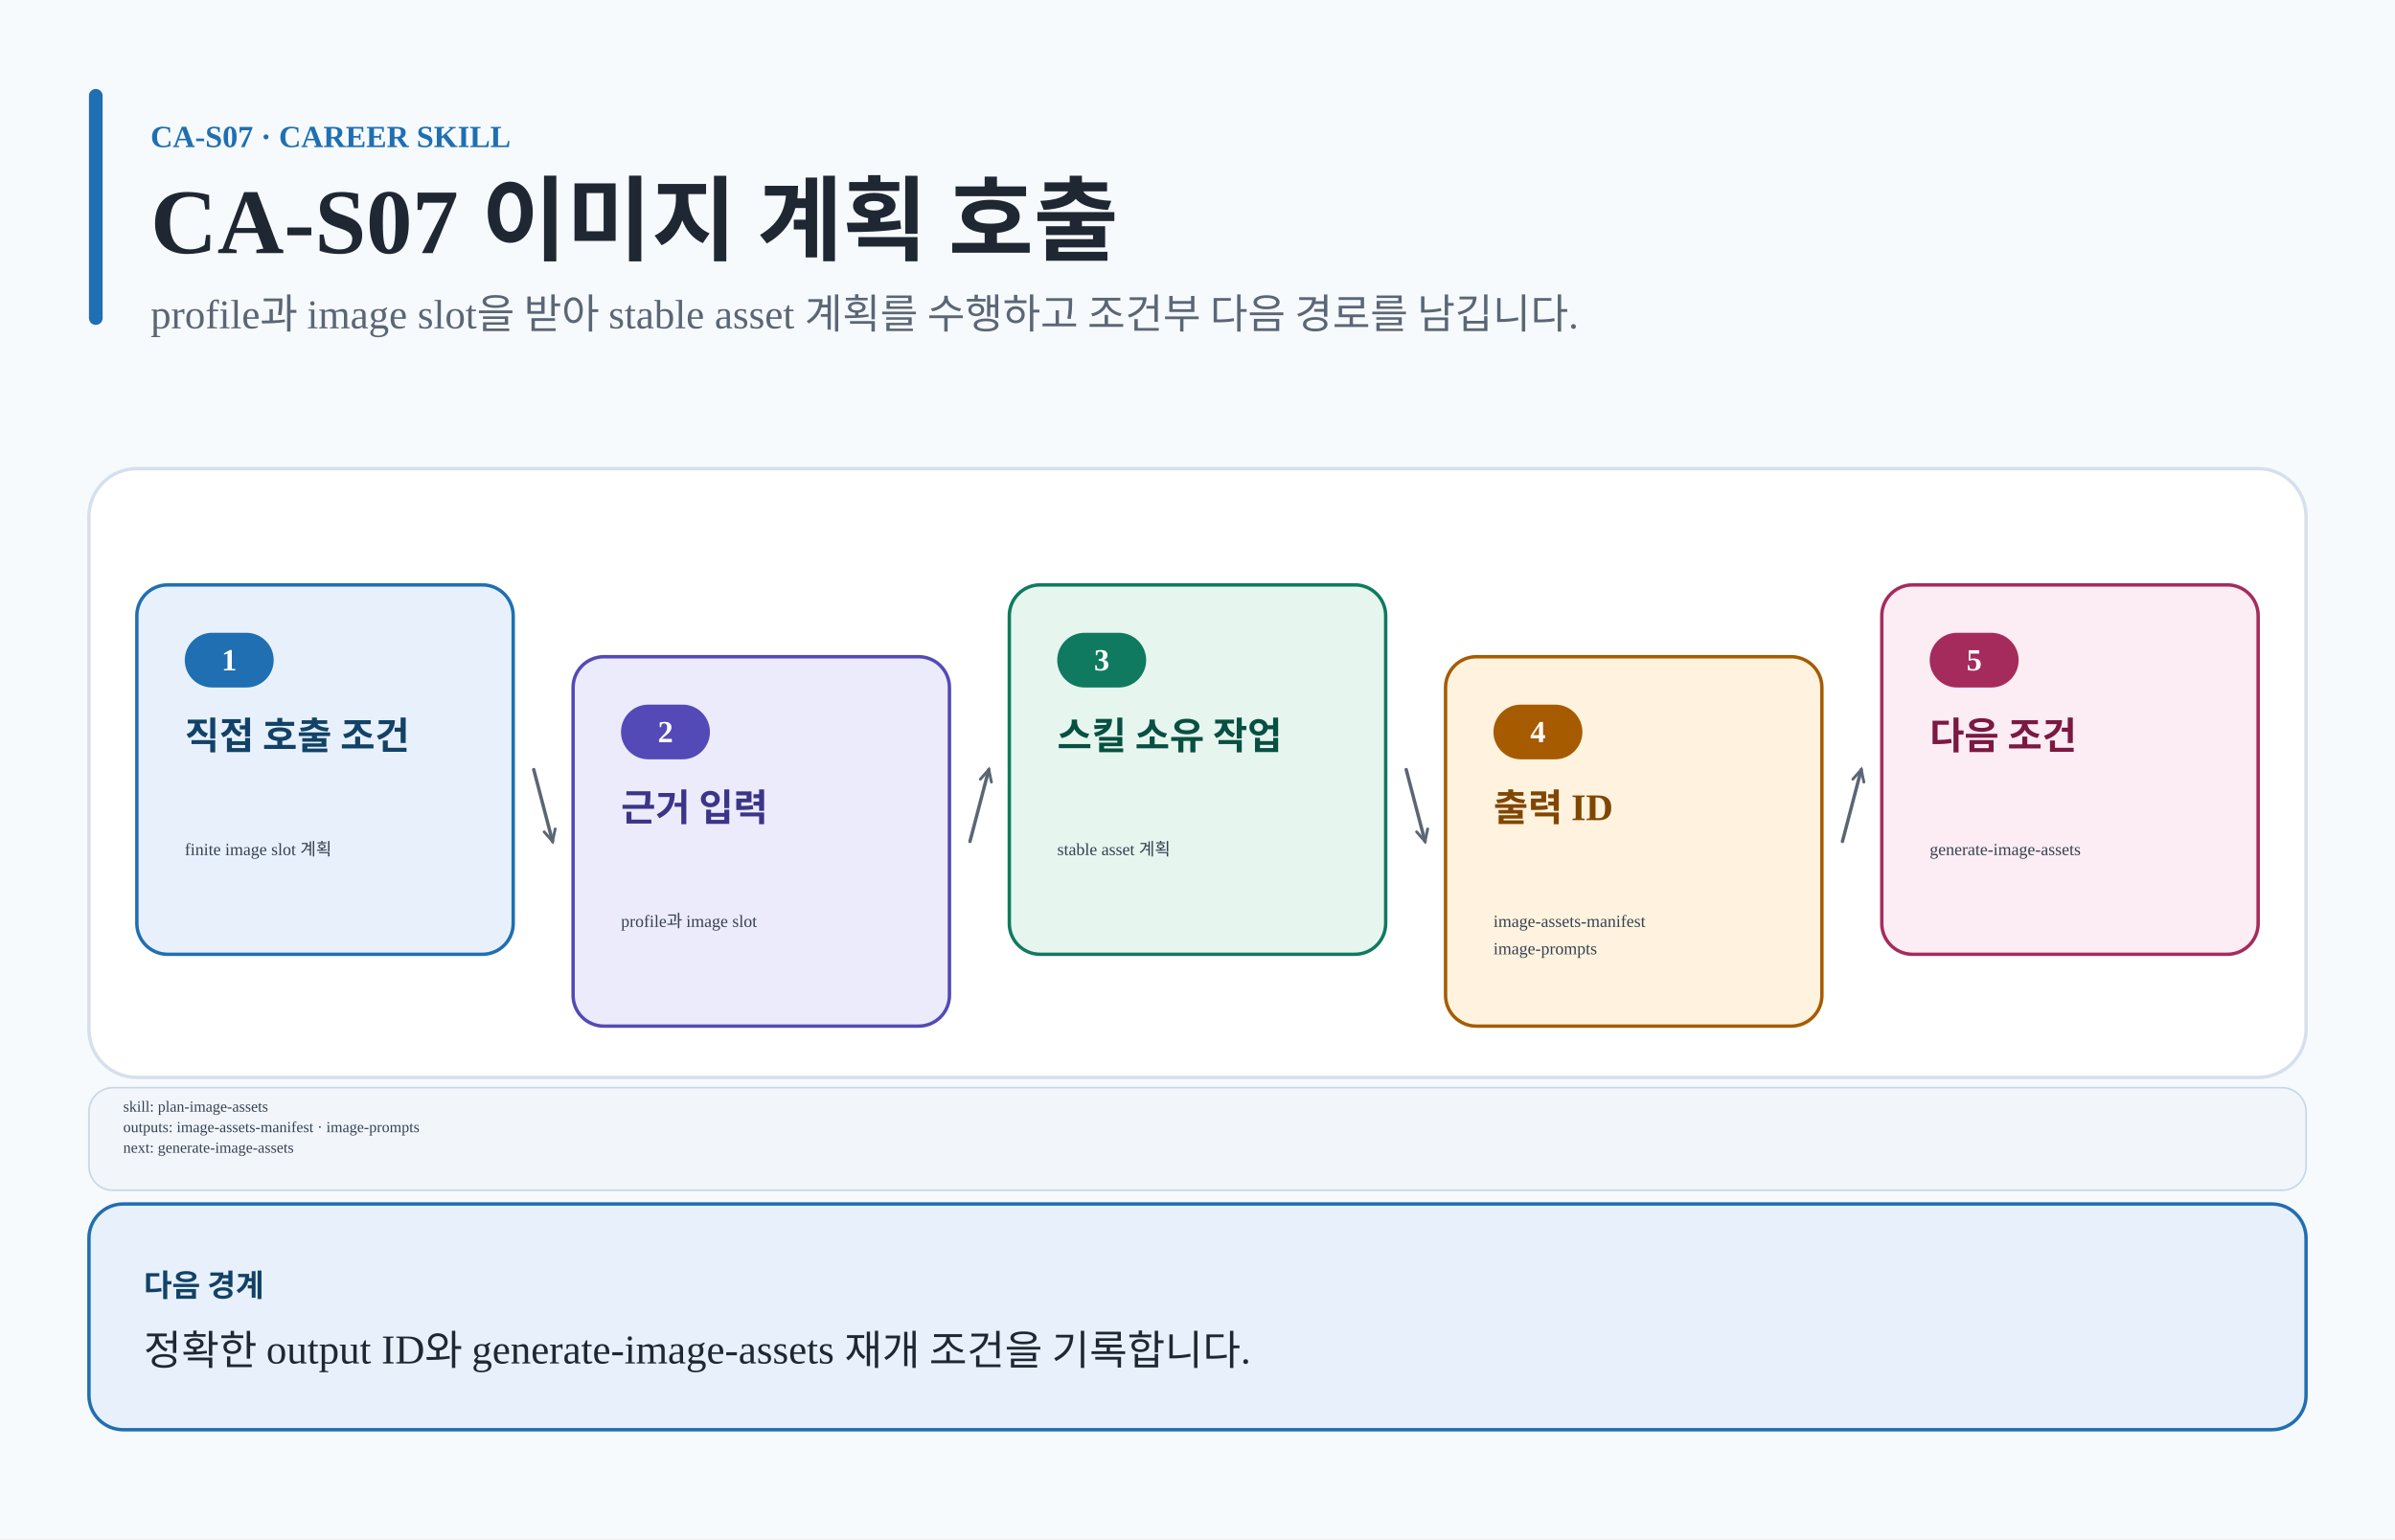
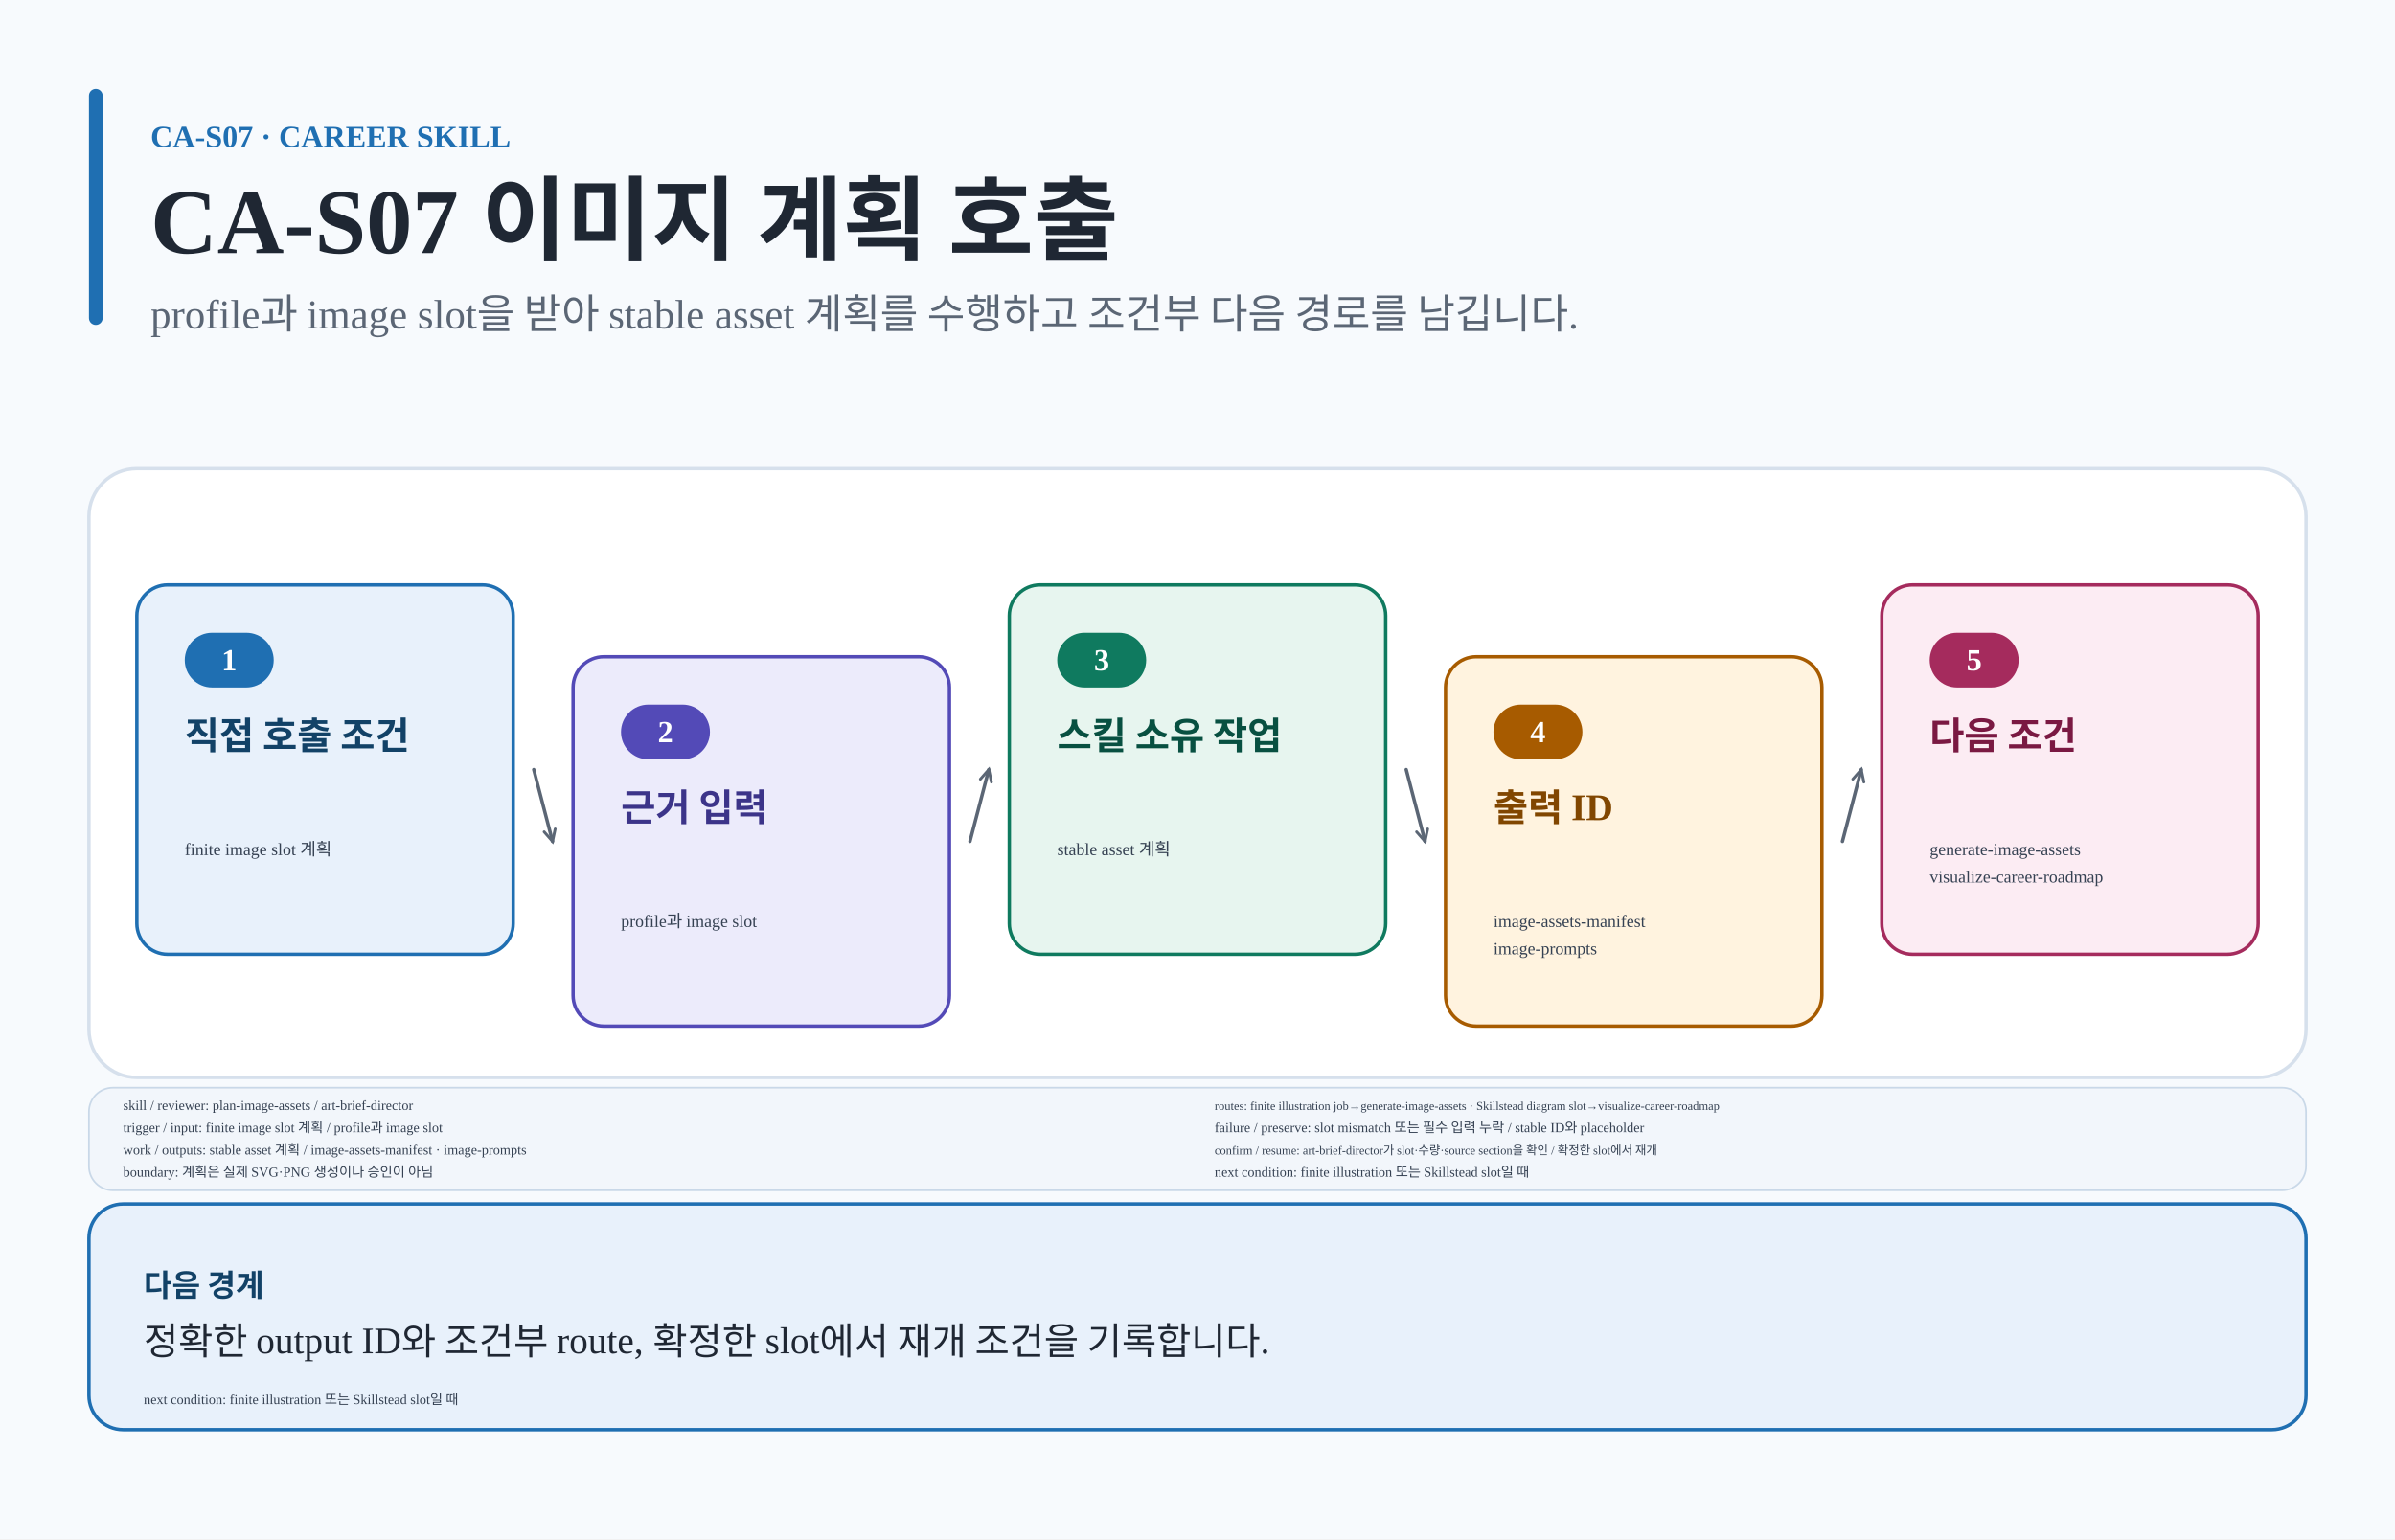
<svg xmlns="http://www.w3.org/2000/svg" viewBox="0 0 1400 900" width="1400" height="900" role="img" aria-label="Career 이미지 자산 계획 직접 호출 흐름">
  <defs>
    <marker id="open-arrow" viewBox="0 0 12 12" refX="10" refY="6" markerWidth="10" markerHeight="10" markerUnits="userSpaceOnUse" orient="auto">
      <path d="M 2 2 L 10 6 L 2 10" fill="none" stroke="#5B6675" stroke-width="2" stroke-linecap="round" />
    </marker>
  </defs>
  <rect width="1400" height="900" fill="#F7FAFD" />
  <rect x="52" y="52" width="8" height="138" rx="4" fill="#1F6FB2" />
  <text x="88" y="86" fill="#1F6FB2" font-size="18" font-weight="700">CA-S07 · CAREER SKILL</text>
  <text x="88" y="148" fill="#1F2733" font-size="54" font-weight="700">CA-S07 이미지 계획 호출</text>
-   <text x="88" y="192" fill="#5B6675" font-size="24">profile과 image slot을 받아 stable asset 계획를 수행하고 조건부 다음 경로를 남깁니다.</text>
+   <text x="88" y="192" fill="#5B6675" font-size="24" textLength="1220" lengthAdjust="spacingAndGlyphs">profile과 image slot을 받아 stable asset 계획를 수행하고 조건부 다음 경로를 남깁니다.</text>
  <rect x="52" y="274" width="1296" height="356" rx="28" fill="#FFFFFF" stroke="#D6E0EC" stroke-width="2" />
  <path d="M 312 450 L 323 492" fill="none" stroke="#5B6675" stroke-width="2" stroke-linecap="round" marker-end="url(#open-arrow)" />
  <path d="M 567 492 L 578 450" fill="none" stroke="#5B6675" stroke-width="2" stroke-linecap="round" marker-end="url(#open-arrow)" />
  <path d="M 822 450 L 833 492" fill="none" stroke="#5B6675" stroke-width="2" stroke-linecap="round" marker-end="url(#open-arrow)" />
  <path d="M 1077 492 L 1088 450" fill="none" stroke="#5B6675" stroke-width="2" stroke-linecap="round" marker-end="url(#open-arrow)" />
  <g aria-label="읽기 순서 1: 직접 호출 조건">
    <rect x="80" y="342" width="220" height="216" rx="18" fill="#E8F1FB" stroke="#1F6FB2" stroke-width="2" />
    <rect x="108" y="370" width="52" height="32" rx="16" fill="#1F6FB2" />
    <text x="134" y="392" text-anchor="middle" fill="#FFFFFF" font-size="18" font-weight="700">1</text>
    <text x="108" y="438" fill="#124267" font-size="22" font-weight="700">직접 호출 조건</text>
    <text x="108" y="500" fill="#354152" font-size="10" textLength="164" lengthAdjust="spacingAndGlyphs">finite image slot 계획</text>
  </g>
  <g aria-label="읽기 순서 2: 근거 입력">
    <rect x="335" y="384" width="220" height="216" rx="18" fill="#ECEBFB" stroke="#534AB7" stroke-width="2" />
    <rect x="363" y="412" width="52" height="32" rx="16" fill="#534AB7" />
    <text x="389" y="434" text-anchor="middle" fill="#FFFFFF" font-size="18" font-weight="700">2</text>
    <text x="363" y="480" fill="#3C3489" font-size="22" font-weight="700">근거 입력</text>
    <text x="363" y="542" fill="#354152" font-size="10" textLength="164" lengthAdjust="spacingAndGlyphs">profile과 image slot</text>
  </g>
  <g aria-label="읽기 순서 3: 스킬 소유 작업">
    <rect x="590" y="342" width="220" height="216" rx="18" fill="#E7F5EF" stroke="#0F7A5F" stroke-width="2" />
    <rect x="618" y="370" width="52" height="32" rx="16" fill="#0F7A5F" />
    <text x="644" y="392" text-anchor="middle" fill="#FFFFFF" font-size="18" font-weight="700">3</text>
    <text x="618" y="438" fill="#085041" font-size="22" font-weight="700">스킬 소유 작업</text>
    <text x="618" y="500" fill="#354152" font-size="10" textLength="164" lengthAdjust="spacingAndGlyphs">stable asset 계획</text>
  </g>
  <g aria-label="읽기 순서 4: 출력 ID">
    <rect x="845" y="384" width="220" height="216" rx="18" fill="#FFF3DF" stroke="#A75B00" stroke-width="2" />
    <rect x="873" y="412" width="52" height="32" rx="16" fill="#A75B00" />
    <text x="899" y="434" text-anchor="middle" fill="#FFFFFF" font-size="18" font-weight="700">4</text>
    <text x="873" y="480" fill="#814600" font-size="22" font-weight="700">출력 ID</text>
    <text x="873" y="542" fill="#354152" font-size="10" textLength="164" lengthAdjust="spacingAndGlyphs">image-assets-manifest</text>
    <text x="873" y="558" fill="#354152" font-size="10" textLength="164" lengthAdjust="spacingAndGlyphs">image-prompts</text>
  </g>
  <g aria-label="읽기 순서 5: 다음 조건">
    <rect x="1100" y="342" width="220" height="216" rx="18" fill="#FCECF3" stroke="#A52B5D" stroke-width="2" />
    <rect x="1128" y="370" width="52" height="32" rx="16" fill="#A52B5D" />
    <text x="1154" y="392" text-anchor="middle" fill="#FFFFFF" font-size="18" font-weight="700">5</text>
    <text x="1128" y="438" fill="#7A1942" font-size="22" font-weight="700">다음 조건</text>
    <text x="1128" y="500" fill="#354152" font-size="10" textLength="164" lengthAdjust="spacingAndGlyphs">generate-image-assets</text>
+     <text x="1128" y="516" fill="#354152" font-size="10" textLength="164" lengthAdjust="spacingAndGlyphs">visualize-career-roadmap</text>
  </g>
  <rect x="52" y="636" width="1296" height="60" rx="14" fill="#F2F6FB" stroke="#C9D8E8" stroke-width="1" />
-   <text x="72" y="650" fill="#354152" font-size="9">skill: plan-image-assets</text>
-   <text x="72" y="662" fill="#354152" font-size="9">outputs: image-assets-manifest · image-prompts</text>
-   <text x="72" y="674" fill="#354152" font-size="9">next: generate-image-assets</text>
+   <text x="72" y="649" fill="#354152" font-size="8" textLength="610" lengthAdjust="spacingAndGlyphs">skill / reviewer: plan-image-assets / art-brief-director</text>
+   <text x="72" y="662" fill="#354152" font-size="8" textLength="610" lengthAdjust="spacingAndGlyphs">trigger / input: finite image slot 계획 / profile과 image slot</text>
+   <text x="72" y="675" fill="#354152" font-size="8" textLength="610" lengthAdjust="spacingAndGlyphs">work / outputs: stable asset 계획 / image-assets-manifest · image-prompts</text>
+   <text x="72" y="688" fill="#354152" font-size="8">boundary: 계획은 실제 SVG·PNG 생성이나 승인이 아님</text>
+   <text x="710" y="649" fill="#354152" font-size="7" textLength="618" lengthAdjust="spacingAndGlyphs">routes: finite illustration job→generate-image-assets · Skillstead diagram slot→visualize-career-roadmap</text>
+   <text x="710" y="662" fill="#354152" font-size="8" textLength="618" lengthAdjust="spacingAndGlyphs">failure / preserve: slot mismatch 또는 필수 입력 누락 / stable ID와 placeholder</text>
+   <text x="710" y="675" fill="#354152" font-size="7" textLength="618" lengthAdjust="spacingAndGlyphs">confirm / resume: art-brief-director가 slot·수량·source section을 확인 / 확정한 slot에서 재개</text>
+   <text x="710" y="688" fill="#354152" font-size="8" textLength="618" lengthAdjust="spacingAndGlyphs">next condition: finite illustration 또는 Skillstead slot일 때</text>
  <rect x="52" y="704" width="1296" height="132" rx="20" fill="#E8F1FB" stroke="#1F6FB2" stroke-width="2" />
  <text x="84" y="758" fill="#124267" font-size="18" font-weight="700">다음 경계</text>
-   <text x="84" y="798" fill="#1F2733" font-size="24">정확한 output ID와 generate-image-assets 재개 조건을 기록합니다.</text>
+   <text x="84" y="792" fill="#1F2733" font-size="22">정확한 output ID와 조건부 route, 확정한 slot에서 재개 조건을 기록합니다.</text>
+   <text x="84" y="821" fill="#354152" font-weight="500" font-size="8" textLength="1232" lengthAdjust="spacingAndGlyphs">next condition: finite illustration 또는 Skillstead slot일 때</text>
</svg>
